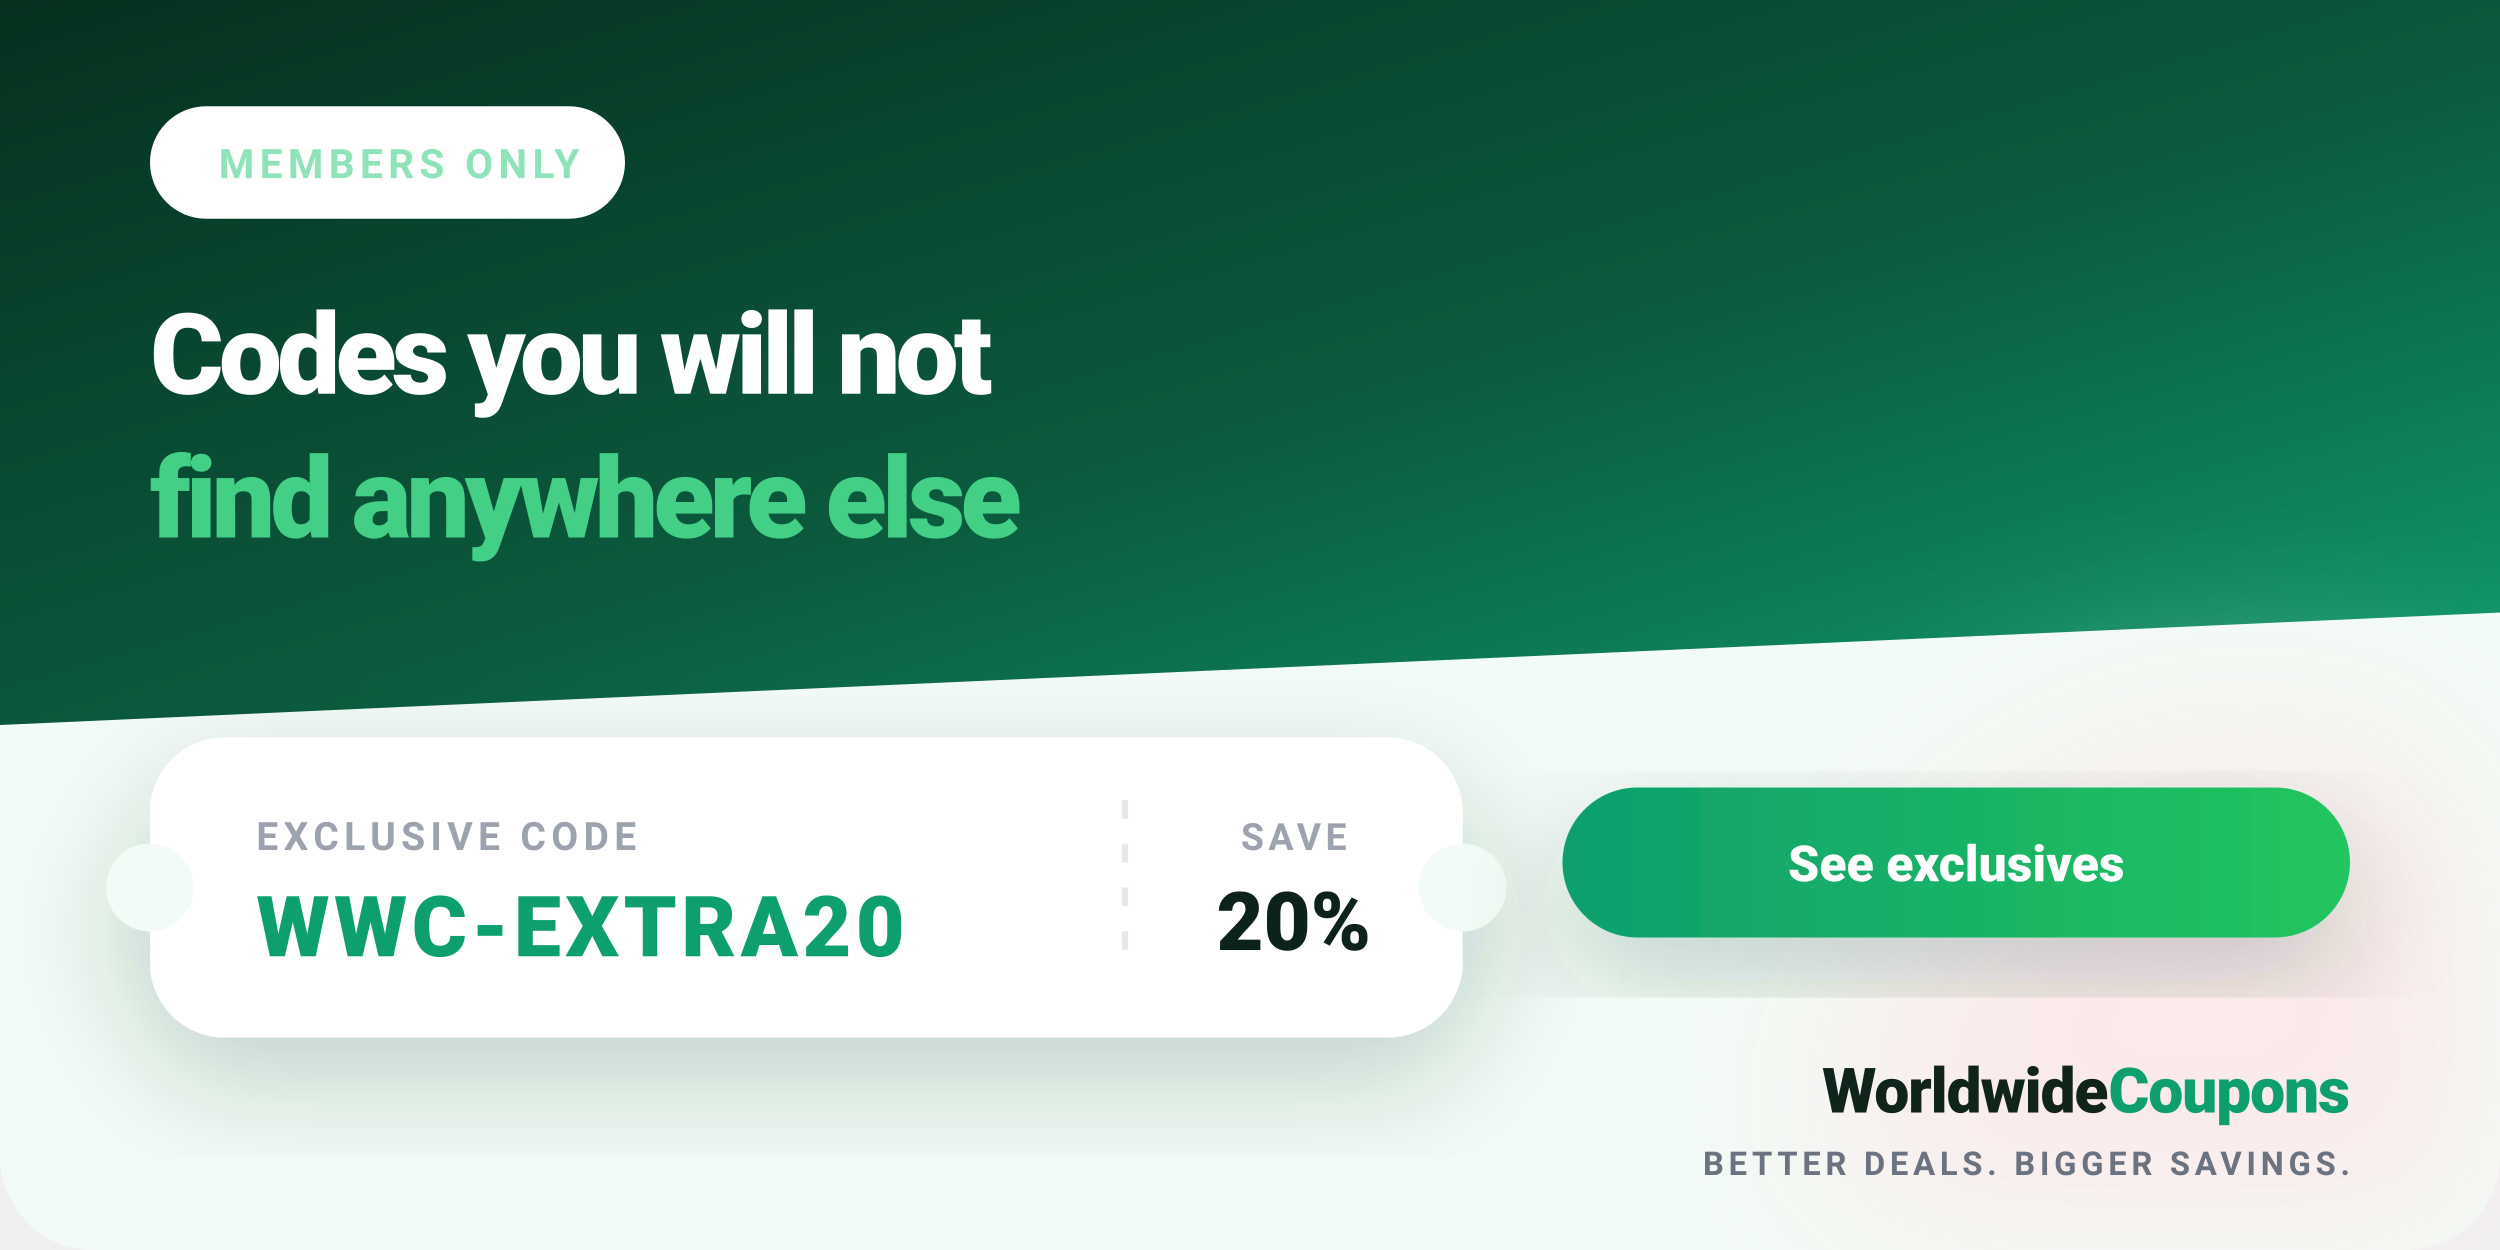
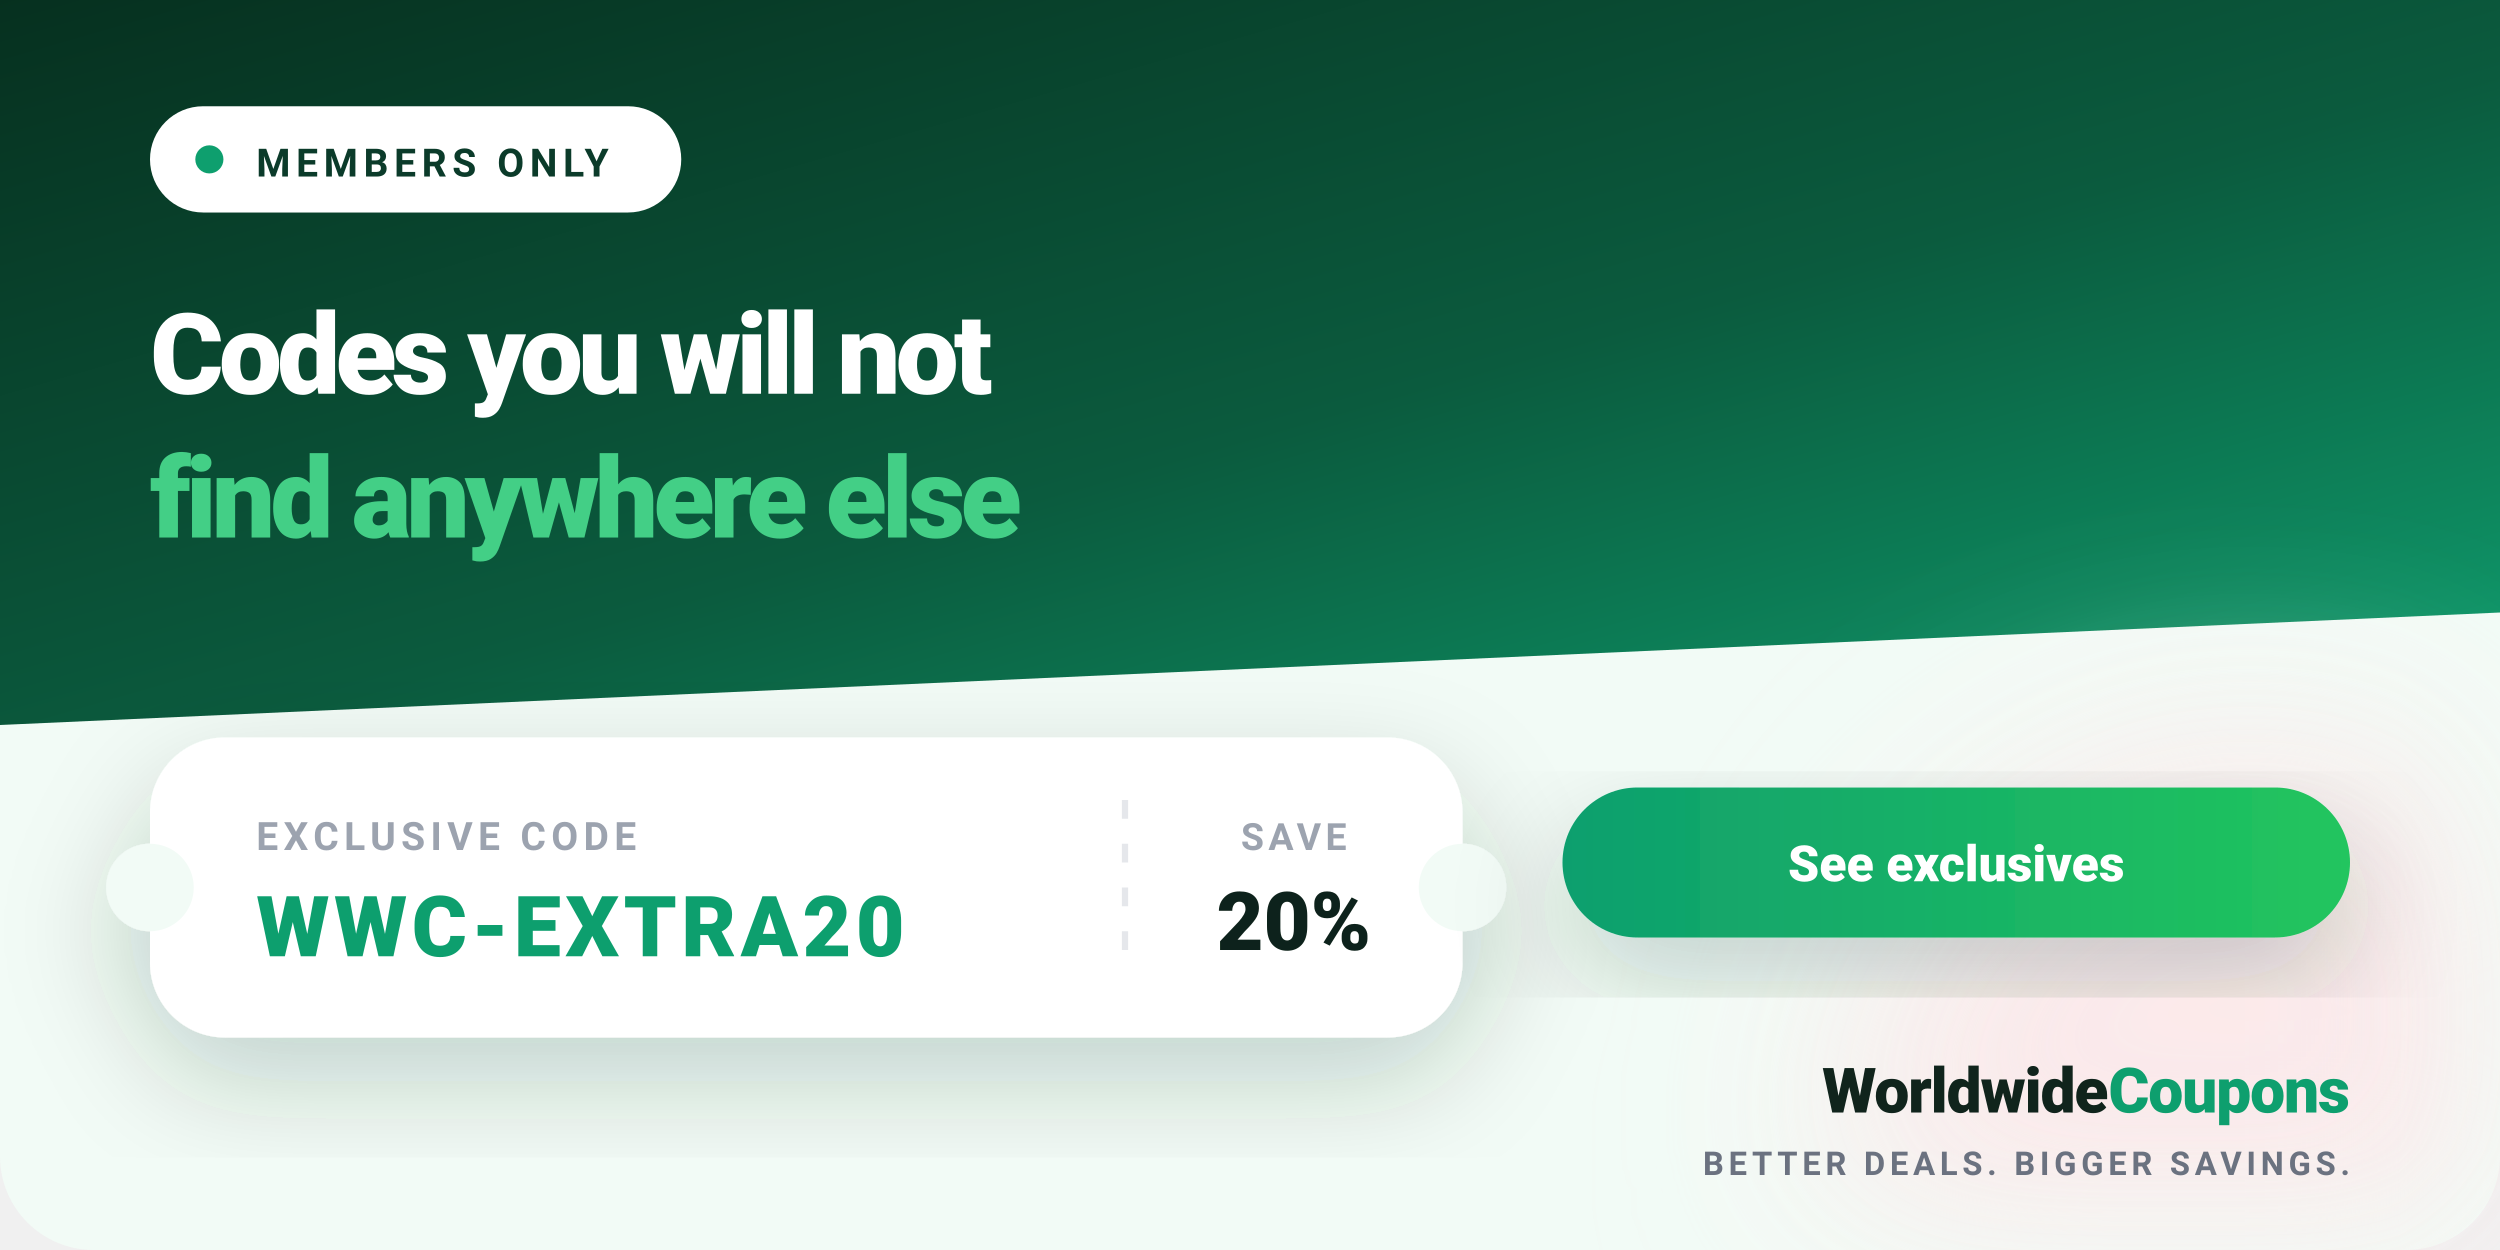
<svg xmlns="http://www.w3.org/2000/svg" viewBox="0 0 800 400" width="800" height="400" role="img" aria-label="Codes you will not find anywhere else — WorldwideCoupons">
  <defs>
    <filter id="lift" x="-40%" y="-40%" width="180%" height="180%">
      <feDropShadow dx="0" dy="14" stdDeviation="18" flood-color="#0B3B2A" flood-opacity="0.2" />
    </filter>
    <filter id="glow" x="-60%" y="-60%" width="220%" height="220%">
      <feGaussianBlur stdDeviation="34" />
    </filter>
    <linearGradient id="cta" x1="0" y1="0" x2="1" y2="0">
      <stop offset="0%" stop-color="#0E9F6E" />
      <stop offset="100%" stop-color="#22C55E" />
    </linearGradient>
    <linearGradient id="panel" x1="0" y1="0" x2="1" y2="1">
      <stop offset="0%" stop-color="#06301F" />
      <stop offset="55%" stop-color="#0B5B3E" />
      <stop offset="100%" stop-color="#0E9F6E" />
    </linearGradient>
    <linearGradient id="card" x1="0" y1="0" x2="0" y2="1">
      <stop offset="0%" stop-color="#FFFFFF" />
      <stop offset="100%" stop-color="#F3F6F9" />
    </linearGradient>
  </defs>
  <rect width="800" height="400" rx="30" fill="#F2FBF6" />
  <g clip-path="inset(0 round 30)">
    <path d="M0 0H800V196L0 232Z" fill="url(#panel)" />
    <circle cx="720" cy="370" r="130" fill="#FCE7E9" opacity="0.9" filter="url(#glow)" />
  </g>
  <g transform="translate(48 34)">
-     <rect width="152" height="36" rx="18" fill="#FFFFFF" />
-     <text x="22" y="23" font-size="13" font-weight="700" letter-spacing="1.7" fill="#8FE3B9" font-family="ui-sans-serif, system-ui, -apple-system, 'Segoe UI', Roboto, sans-serif">MEMBERS ONLY</text>
+     <rect width="170" height="34" rx="17" fill="#FFFFFF" />
+     <circle cx="19" cy="17" r="4.5" fill="#0E9F6E" />
+     <text x="34" y="22.5" font-size="12.5" font-weight="700" letter-spacing="1.8" fill="#0B3B2A" font-family="ui-sans-serif, system-ui, -apple-system, 'Segoe UI', Roboto, sans-serif">MEMBERS ONLY</text>
  </g>
  <text x="48" y="126" font-size="36" font-weight="800" fill="#FFFFFF" text-anchor="start" letter-spacing="-1.6" font-family="ui-sans-serif, system-ui, -apple-system, 'Segoe UI', Roboto, sans-serif">Codes you will not</text>
  <text x="48" y="172" font-size="36" font-weight="800" fill="#43CF86" text-anchor="start" letter-spacing="-1.6" font-family="ui-sans-serif, system-ui, -apple-system, 'Segoe UI', Roboto, sans-serif">find anywhere else</text>
  <g transform="translate(48 236)" filter="url(#lift)">
    <rect width="420" height="96" rx="24" fill="#FFFFFF" />
    <circle cx="0" cy="48" r="14" fill="#F2FBF6" />
    <circle cx="420" cy="48" r="14" fill="#F2FBF6" />
    <path d="M312 20v56" stroke="#E5E7EB" stroke-width="2" stroke-dasharray="6 8" />
    <text x="34" y="36" font-size="12.5" font-weight="700" letter-spacing="1.7" fill="#9CA3AF" font-family="ui-sans-serif, system-ui, -apple-system, 'Segoe UI', Roboto, sans-serif">EXCLUSIVE CODE</text>
    <text x="34" y="70" font-size="27" font-weight="800" letter-spacing="1.4" fill="#0E9F6E" font-family="ui-sans-serif, system-ui, -apple-system, 'Segoe UI', Roboto, sans-serif">WWC-EXTRA20</text>
    <text x="366" y="36" text-anchor="middle" font-size="12" font-weight="700" letter-spacing="1.4" fill="#9CA3AF" font-family="ui-sans-serif, system-ui, -apple-system, 'Segoe UI', Roboto, sans-serif">SAVE</text>
    <text x="366" y="68" text-anchor="middle" font-size="26" font-weight="800" fill="#10241C" font-family="ui-sans-serif, system-ui, -apple-system, 'Segoe UI', Roboto, sans-serif">20%</text>
  </g>
  <g transform="translate(500 252)" filter="url(#lift)">
    <rect width="252" height="48" rx="24" fill="url(#cta)" />
    <text x="126" y="30" text-anchor="middle" font-size="16" font-weight="800" fill="#FFFFFF" font-family="ui-sans-serif, system-ui, -apple-system, 'Segoe UI', Roboto, sans-serif">See exclusives</text>
  </g>
  <g transform="translate(752 356)">
    <text x="0" y="0" text-anchor="end" font-size="20" font-weight="800" fill="#10241C" letter-spacing="-0.4" font-family="ui-sans-serif, system-ui, -apple-system, 'Segoe UI', Roboto, sans-serif">Worldwide<tspan fill="#0E9F6E">Coupons</tspan>
    </text>
    <text x="0" y="20" text-anchor="end" font-size="10.5" font-weight="600" fill="#6B7280" fill-opacity="1" letter-spacing="1.5" font-family="ui-sans-serif, system-ui, -apple-system, 'Segoe UI', Roboto, sans-serif">BETTER DEALS. BIGGER SAVINGS.</text>
  </g>
</svg>
